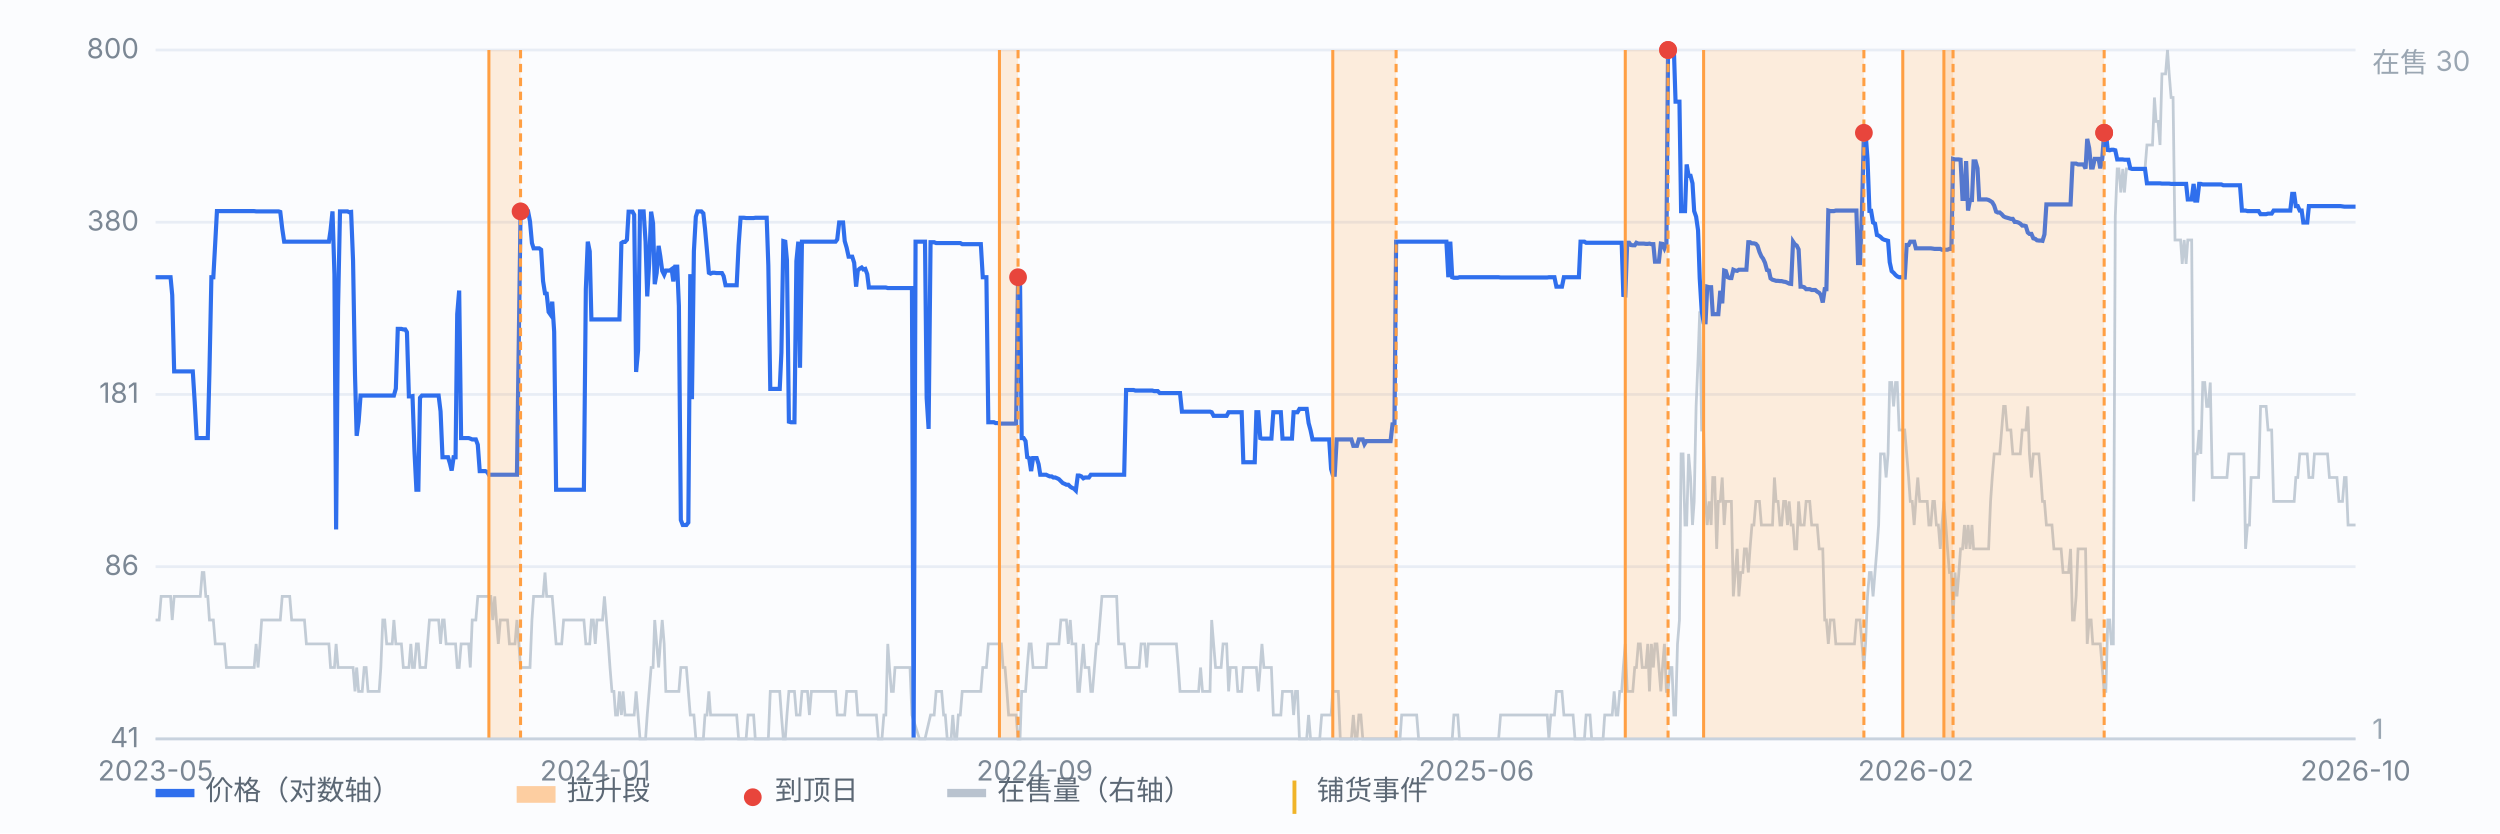
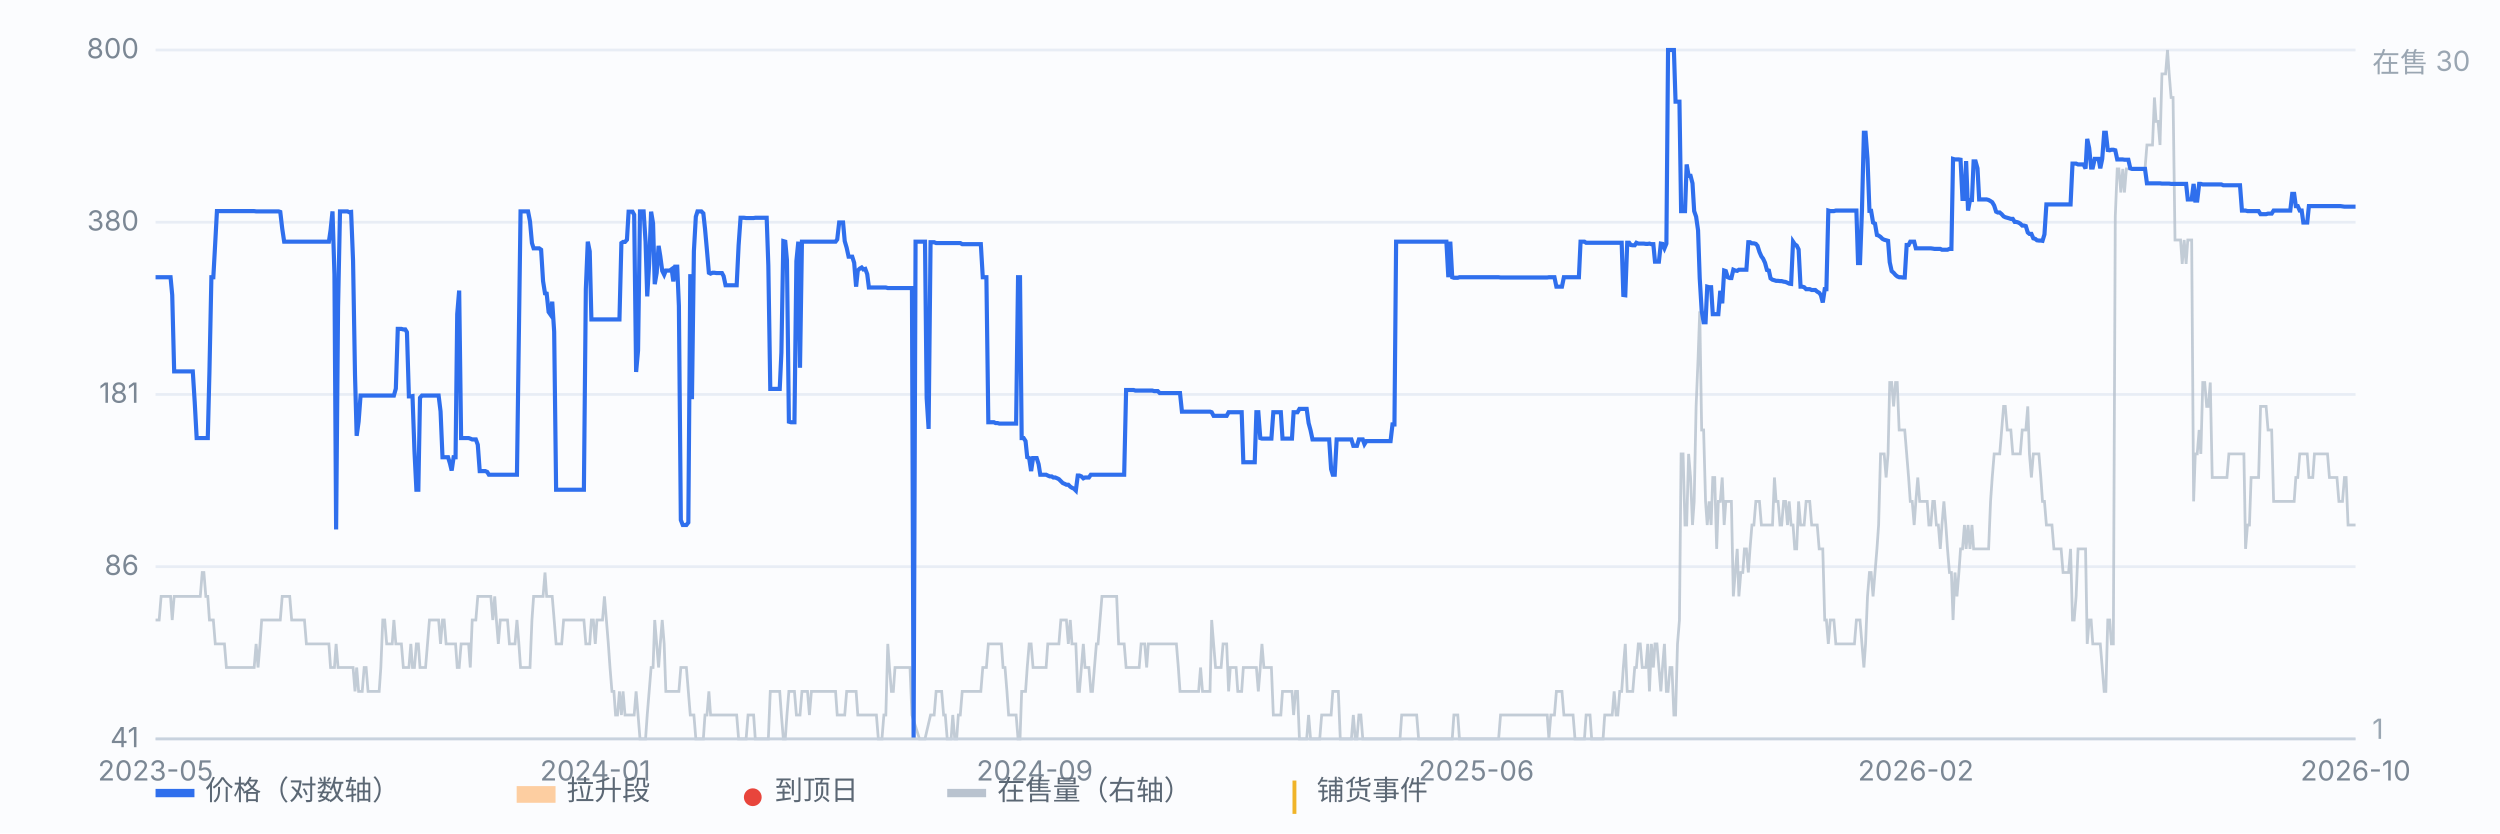
<svg xmlns="http://www.w3.org/2000/svg" viewBox="0 0 900 300" preserveAspectRatio="xMidYMid meet" style="width:100%;max-width:900px;height:auto;display:block" font-family="-apple-system,Segoe UI,Microsoft YaHei,sans-serif" font-size="10">
  <rect x="0" y="0" width="900" height="300" fill="#fbfcfe" />
  <line x1="56" y1="266.0" x2="848" y2="266.0" stroke="#e8edf5" stroke-width="1" />
  <text x="50" y="269.0" text-anchor="end" fill="#7b8794">41</text>
  <line x1="56" y1="204.0" x2="848" y2="204.0" stroke="#e8edf5" stroke-width="1" />
  <text x="50" y="207.0" text-anchor="end" fill="#7b8794">86</text>
  <line x1="56" y1="142.0" x2="848" y2="142.0" stroke="#e8edf5" stroke-width="1" />
  <text x="50" y="145.0" text-anchor="end" fill="#7b8794">181</text>
  <line x1="56" y1="80.0" x2="848" y2="80.0" stroke="#e8edf5" stroke-width="1" />
  <text x="50" y="83.0" text-anchor="end" fill="#7b8794">380</text>
  <line x1="56" y1="18.0" x2="848" y2="18.0" stroke="#e8edf5" stroke-width="1" />
  <text x="50" y="21.0" text-anchor="end" fill="#7b8794">800</text>
  <path d="M56.0 223.2 L56.7 223.2 L57.3 223.2 L58.0 214.7 L58.7 214.7 L59.4 214.7 L60.0 214.7 L60.7 214.7 L61.4 214.7 L62.0 223.2 L62.7 214.7 L63.4 214.7 L64.0 214.7 L64.7 214.7 L65.4 214.7 L66.1 214.7 L66.7 214.7 L67.4 214.7 L68.1 214.7 L68.7 214.7 L69.4 214.7 L70.1 214.7 L70.8 214.7 L71.4 214.7 L72.1 214.7 L72.8 206.1 L73.4 206.1 L74.1 214.7 L74.8 214.7 L75.4 223.2 L76.1 223.2 L76.8 223.2 L77.5 231.8 L78.1 231.8 L78.8 231.8 L79.5 231.8 L80.1 231.8 L80.8 231.8 L81.5 240.3 L82.2 240.3 L82.8 240.3 L83.5 240.3 L84.2 240.3 L84.8 240.3 L85.5 240.3 L86.2 240.3 L86.8 240.3 L87.5 240.3 L88.2 240.3 L88.9 240.3 L89.5 240.3 L90.2 240.3 L90.9 240.3 L91.5 240.3 L92.2 231.8 L92.9 240.3 L93.6 231.8 L94.2 223.2 L94.9 223.2 L95.6 223.2 L96.2 223.2 L96.9 223.2 L97.6 223.2 L98.2 223.2 L98.9 223.2 L99.6 223.2 L100.3 223.2 L100.9 223.2 L101.6 214.7 L102.3 214.7 L102.9 214.7 L103.6 214.7 L104.3 214.7 L105.0 223.2 L105.6 223.2 L106.3 223.2 L107.0 223.2 L107.6 223.2 L108.3 223.2 L109.0 223.2 L109.6 223.2 L110.3 231.8 L111.0 231.8 L111.7 231.8 L112.3 231.8 L113.0 231.8 L113.7 231.8 L114.3 231.8 L115.0 231.8 L115.7 231.8 L116.4 231.8 L117.0 231.8 L117.7 231.8 L118.4 231.8 L119.0 240.3 L119.7 240.3 L120.4 240.3 L121.0 231.8 L121.7 240.3 L122.4 240.3 L123.1 240.3 L123.7 240.3 L124.4 240.3 L125.1 240.3 L125.7 240.3 L126.4 240.3 L127.1 240.3 L127.8 248.9 L128.4 240.3 L129.1 248.9 L129.8 248.9 L130.4 248.9 L131.1 240.3 L131.8 240.3 L132.5 248.9 L133.1 248.9 L133.8 248.9 L134.5 248.9 L135.1 248.9 L135.8 248.9 L136.5 248.9 L137.1 240.3 L137.8 223.2 L138.5 223.2 L139.2 231.8 L139.8 231.8 L140.5 231.8 L141.2 231.8 L141.8 223.2 L142.5 231.8 L143.2 231.8 L143.9 231.8 L144.5 231.8 L145.2 240.3 L145.9 240.3 L146.5 240.3 L147.2 240.3 L147.9 231.8 L148.5 240.3 L149.2 240.3 L149.9 231.8 L150.6 231.8 L151.2 240.3 L151.9 240.3 L152.6 240.3 L153.2 240.3 L153.9 231.8 L154.6 223.2 L155.3 223.2 L155.9 223.2 L156.6 223.2 L157.3 223.2 L157.9 223.2 L158.6 231.8 L159.3 223.2 L159.9 223.2 L160.6 231.8 L161.3 231.8 L162.0 231.8 L162.6 231.8 L163.3 231.8 L164.0 231.8 L164.6 240.3 L165.3 240.3 L166.0 231.8 L166.7 231.8 L167.3 231.8 L168.0 231.8 L168.7 231.8 L169.3 240.3 L170.0 223.2 L170.7 223.2 L171.3 223.2 L172.0 214.7 L172.7 214.7 L173.4 214.7 L174.0 214.7 L174.7 214.7 L175.4 214.7 L176.0 214.7 L176.7 214.7 L177.4 223.2 L178.1 214.7 L178.7 223.2 L179.4 231.8 L180.1 223.2 L180.7 223.2 L181.4 223.2 L182.1 223.2 L182.7 223.2 L183.4 231.8 L184.1 231.8 L184.8 231.8 L185.4 231.8 L186.1 223.2 L186.8 231.8 L187.4 240.3 L188.1 240.3 L188.8 240.3 L189.5 240.3 L190.1 240.3 L190.8 240.3 L191.5 223.2 L192.1 214.7 L192.8 214.7 L193.5 214.7 L194.1 214.7 L194.8 214.7 L195.5 214.7 L196.2 206.1 L196.8 214.7 L197.5 214.7 L198.2 214.7 L198.8 214.7 L199.5 223.2 L200.2 231.8 L200.9 231.8 L201.5 231.8 L202.2 231.8 L202.9 223.2 L203.5 223.2 L204.2 223.2 L204.9 223.2 L205.5 223.2 L206.2 223.2 L206.9 223.2 L207.6 223.2 L208.2 223.2 L208.9 223.2 L209.6 223.2 L210.2 223.2 L210.9 231.8 L211.6 231.8 L212.3 231.8 L212.9 223.2 L213.6 223.2 L214.3 231.8 L214.9 223.2 L215.6 223.2 L216.3 223.2 L216.9 223.2 L217.6 214.7 L218.3 223.2 L219.0 231.8 L219.6 240.3 L220.3 248.9 L221.0 248.9 L221.6 257.4 L222.3 257.4 L223.0 248.9 L223.7 257.4 L224.3 248.9 L225.0 257.4 L225.7 257.4 L226.3 257.4 L227.0 257.4 L227.7 257.4 L228.3 257.4 L229.0 248.9 L229.7 257.4 L230.4 266.0 L231.0 266.0 L231.7 266.0 L232.4 266.0 L233.0 257.4 L233.7 248.9 L234.4 240.3 L235.1 240.3 L235.7 223.2 L236.4 231.8 L237.1 240.3 L237.7 231.8 L238.4 223.2 L239.1 231.8 L239.7 248.9 L240.4 248.9 L241.1 248.9 L241.8 248.9 L242.4 248.9 L243.1 248.9 L243.8 248.9 L244.4 248.9 L245.1 240.3 L245.8 240.3 L246.5 240.3 L247.1 240.3 L247.8 248.9 L248.5 257.4 L249.1 257.4 L249.8 257.4 L250.5 266.0 L251.1 266.0 L251.8 266.0 L252.5 266.0 L253.2 266.0 L253.8 257.4 L254.5 257.4 L255.2 248.9 L255.8 257.4 L256.5 257.4 L257.2 257.4 L257.9 257.4 L258.5 257.4 L259.2 257.4 L259.9 257.4 L260.5 257.4 L261.2 257.4 L261.9 257.4 L262.6 257.4 L263.2 257.4 L263.9 257.4 L264.6 257.4 L265.2 257.4 L265.9 266.0 L266.6 266.0 L267.2 266.0 L267.9 266.0 L268.6 266.0 L269.3 257.4 L269.9 257.4 L270.6 257.4 L271.3 257.4 L271.9 266.0 L272.6 266.0 L273.3 266.0 L274.0 266.0 L274.6 266.0 L275.3 266.0 L276.0 266.0 L276.6 266.0 L277.3 248.9 L278.0 248.9 L278.6 248.9 L279.3 248.9 L280.0 248.9 L280.7 248.9 L281.3 257.4 L282.0 266.0 L282.7 266.0 L283.3 257.4 L284.0 248.9 L284.7 248.9 L285.4 248.9 L286.0 248.9 L286.7 257.4 L287.4 257.4 L288.0 257.4 L288.7 248.9 L289.4 248.9 L290.0 248.9 L290.7 248.9 L291.4 257.4 L292.1 248.9 L292.7 248.9 L293.4 248.9 L294.1 248.9 L294.7 248.9 L295.4 248.9 L296.1 248.9 L296.8 248.9 L297.4 248.9 L298.1 248.9 L298.8 248.9 L299.4 248.9 L300.1 248.9 L300.8 248.9 L301.4 257.4 L302.1 257.4 L302.8 257.4 L303.5 257.4 L304.1 257.4 L304.8 248.9 L305.5 248.9 L306.1 248.9 L306.8 248.9 L307.5 248.9 L308.2 248.9 L308.8 257.4 L309.5 257.4 L310.2 257.4 L310.8 257.4 L311.5 257.4 L312.2 257.4 L312.8 257.4 L313.5 257.4 L314.2 257.4 L314.9 257.4 L315.5 257.4 L316.2 266.0 L316.9 266.0 L317.5 266.0 L318.2 257.4 L318.9 257.4 L319.6 231.8 L320.2 240.3 L320.9 248.9 L321.6 248.9 L322.2 240.3 L322.9 240.3 L323.6 240.3 L324.2 240.3 L324.9 240.3 L325.6 240.3 L326.3 240.3 L326.9 240.3 L327.6 240.3 L328.3 257.4 L331.0 266.0 L331.6 266.0 L332.3 266.0 L333.0 266.0 L335.0 257.4 L335.6 257.4 L336.3 257.4 L337.0 248.9 L337.7 248.9 L338.3 248.9 L339.0 248.9 L339.7 257.4 L340.3 257.4 L341.0 266.0 L341.7 266.0 L342.4 266.0 L343.0 257.4 L343.7 266.0 L344.4 266.0 L345.0 257.4 L345.7 257.4 L346.4 248.9 L347.0 248.9 L347.7 248.9 L348.4 248.9 L349.1 248.9 L349.7 248.9 L350.4 248.9 L351.1 248.9 L351.7 248.9 L352.4 248.9 L353.1 248.9 L353.8 240.3 L354.4 240.3 L355.1 240.3 L355.8 231.8 L356.4 231.8 L357.1 231.8 L357.8 231.8 L358.4 231.8 L359.1 231.8 L359.8 231.8 L360.5 231.8 L361.1 240.3 L361.8 240.3 L362.5 248.9 L363.1 257.4 L363.8 257.4 L364.5 257.4 L365.2 257.4 L365.8 257.4 L366.5 266.0 L367.2 266.0 L367.8 248.9 L368.5 248.9 L369.2 248.9 L369.8 240.3 L370.5 231.8 L371.2 231.8 L371.9 240.3 L372.5 240.3 L373.2 240.3 L373.9 240.3 L374.5 240.3 L375.2 240.3 L375.9 240.3 L376.6 240.3 L377.2 231.8 L377.9 231.8 L378.6 231.8 L379.2 231.8 L379.9 231.8 L380.6 231.8 L381.2 231.8 L381.9 223.2 L382.6 223.2 L383.3 223.2 L383.9 223.2 L384.6 231.8 L385.3 223.2 L385.9 231.8 L386.6 231.8 L387.3 231.8 L388.0 248.9 L388.6 248.9 L389.3 240.3 L390.0 231.8 L390.6 240.3 L391.3 240.3 L392.0 240.3 L392.7 248.9 L393.3 248.9 L394.0 240.3 L394.7 231.8 L395.3 231.8 L396.0 223.2 L396.7 214.7 L397.3 214.7 L398.0 214.7 L398.7 214.7 L399.4 214.7 L400.0 214.7 L400.7 214.7 L401.4 214.7 L402.0 214.7 L402.7 231.8 L403.4 231.8 L404.1 231.8 L404.7 231.8 L405.4 240.3 L406.1 240.3 L406.7 240.3 L407.4 240.3 L408.1 240.3 L408.7 240.3 L409.4 240.3 L410.1 240.3 L410.8 231.8 L411.4 231.8 L412.1 231.8 L412.8 240.3 L413.4 231.8 L414.1 231.8 L414.8 231.8 L415.5 231.8 L416.1 231.8 L416.8 231.8 L417.5 231.8 L418.1 231.8 L418.8 231.8 L419.5 231.8 L420.1 231.8 L420.8 231.8 L421.5 231.8 L422.2 231.8 L422.8 231.8 L423.5 231.8 L424.2 240.3 L424.8 248.9 L425.5 248.9 L426.2 248.9 L426.9 248.9 L427.5 248.9 L428.2 248.9 L428.9 248.9 L429.5 248.9 L430.2 248.9 L430.9 248.9 L431.5 248.9 L432.2 240.3 L432.9 248.9 L433.6 248.9 L434.2 248.9 L434.9 248.9 L435.6 248.9 L436.2 223.2 L436.9 231.8 L437.6 240.3 L438.3 240.3 L438.9 240.3 L439.6 240.3 L440.3 231.8 L440.9 231.8 L441.6 231.8 L442.3 248.9 L442.9 240.3 L443.6 240.3 L444.3 240.3 L445.0 240.3 L445.6 248.9 L446.3 248.9 L447.0 248.9 L447.6 240.3 L448.3 240.3 L449.0 240.3 L449.7 240.3 L450.3 240.3 L451.0 240.3 L451.7 240.3 L452.3 240.3 L453.0 248.9 L453.7 240.3 L454.3 231.8 L455.0 240.3 L455.7 240.3 L456.4 240.3 L457.0 240.3 L457.7 240.3 L458.4 257.4 L459.0 257.4 L459.7 257.4 L460.4 257.4 L461.1 257.4 L461.7 248.9 L462.4 248.9 L463.1 248.9 L463.7 248.9 L464.4 248.9 L465.1 248.9 L465.7 257.4 L466.4 248.9 L467.1 248.9 L467.8 266.0 L468.4 266.0 L469.1 266.0 L469.8 266.0 L470.4 266.0 L471.1 257.4 L471.8 266.0 L472.5 266.0 L473.1 266.0 L473.8 266.0 L474.5 266.0 L475.1 266.0 L475.8 257.4 L476.5 257.4 L477.1 257.4 L477.8 257.4 L478.5 257.4 L479.2 257.4 L479.8 248.9 L480.5 248.9 L481.2 248.9 L481.8 248.9 L482.5 266.0 L483.2 266.0 L483.9 266.0 L484.5 266.0 L485.2 266.0 L485.9 266.0 L486.5 266.0 L487.2 257.4 L487.9 266.0 L488.5 266.0 L489.2 257.4 L489.9 257.4 L490.6 266.0 L491.2 266.0 L491.9 266.0 L492.6 266.0 L493.2 266.0 L493.9 266.0 L494.6 266.0 L495.3 266.0 L495.9 266.0 L496.6 266.0 L497.3 266.0 L497.9 266.0 L498.6 266.0 L499.3 266.0 L499.9 266.0 L500.6 266.0 L501.3 266.0 L502.0 266.0 L502.6 266.0 L503.3 266.0 L504.0 266.0 L504.6 257.4 L505.3 257.4 L506.0 257.4 L506.7 257.4 L507.3 257.4 L508.0 257.4 L508.7 257.4 L509.3 257.4 L510.0 257.4 L510.7 266.0 L511.3 266.0 L512.0 266.0 L512.7 266.0 L513.4 266.0 L514.0 266.0 L514.7 266.0 L515.4 266.0 L516.0 266.0 L516.7 266.0 L517.4 266.0 L518.1 266.0 L518.7 266.0 L519.4 266.0 L520.1 266.0 L520.7 266.0 L521.4 266.0 L522.1 266.0 L522.8 266.0 L523.4 257.4 L524.1 257.4 L524.8 257.4 L525.4 266.0 L526.1 266.0 L526.8 266.0 L527.4 266.0 L528.1 266.0 L528.8 266.0 L529.5 266.0 L530.1 266.0 L530.8 266.0 L531.5 266.0 L532.1 266.0 L532.8 266.0 L533.5 266.0 L534.2 266.0 L534.8 266.0 L535.5 266.0 L536.2 266.0 L536.8 266.0 L537.5 266.0 L538.2 266.0 L538.8 266.0 L539.5 266.0 L540.2 257.4 L540.9 257.4 L541.5 257.4 L542.2 257.4 L542.9 257.4 L543.5 257.4 L544.2 257.4 L544.9 257.4 L545.6 257.4 L546.2 257.4 L546.9 257.4 L547.6 257.4 L548.2 257.4 L548.9 257.4 L549.6 257.4 L550.2 257.4 L550.9 257.4 L551.6 257.4 L552.3 257.4 L552.9 257.4 L553.6 257.4 L554.3 257.4 L554.9 257.4 L555.6 257.4 L556.3 257.4 L557.0 257.4 L557.6 266.0 L558.3 257.4 L559.0 257.4 L559.6 257.4 L560.3 248.9 L561.0 248.9 L561.6 248.9 L562.3 248.9 L563.0 257.4 L563.7 257.4 L564.3 257.4 L565.0 257.4 L565.7 257.4 L566.3 257.4 L567.0 266.0 L567.7 266.0 L568.4 266.0 L569.0 266.0 L569.7 266.0 L570.4 266.0 L571.0 257.4 L571.7 257.4 L572.4 257.4 L573.0 266.0 L573.7 266.0 L574.4 266.0 L575.1 266.0 L575.7 266.0 L576.4 266.0 L577.1 266.0 L577.7 257.4 L578.4 257.4 L579.1 257.4 L579.8 257.4 L580.4 257.4 L581.1 248.9 L581.8 257.4 L582.4 257.4 L583.1 248.9 L583.8 248.9 L584.4 240.3 L585.1 231.8 L585.8 248.9 L586.5 248.9 L587.1 248.9 L587.8 248.9 L588.5 240.3 L589.1 240.3 L589.8 231.8 L590.5 231.8 L591.2 240.3 L591.8 240.3 L592.5 240.3 L593.2 231.8 L593.8 248.9 L594.5 231.8 L595.2 240.3 L595.8 231.8 L596.5 231.8 L597.2 240.3 L597.9 248.9 L598.5 240.3 L599.2 231.8 L599.9 248.9 L600.5 248.9 L601.2 240.3 L601.9 240.3 L602.6 257.4 L603.2 257.4 L603.9 231.8 L604.6 223.2 L605.2 163.4 L605.9 163.4 L606.6 189.0 L607.2 189.0 L607.9 163.4 L608.6 171.9 L609.3 189.0 L609.9 180.5 L610.6 146.3 L611.3 129.2 L611.9 112.1 L612.6 154.8 L613.3 154.8 L614.0 180.5 L614.6 189.0 L615.3 180.5 L616.0 189.0 L616.6 171.9 L617.3 171.9 L618.0 197.6 L618.6 180.5 L619.3 180.5 L620.0 171.9 L620.7 189.0 L621.3 180.5 L622.0 180.5 L622.7 180.5 L623.3 180.5 L624.0 214.7 L624.7 206.1 L625.4 197.6 L626.0 214.7 L626.7 206.1 L627.4 206.1 L628.0 197.6 L628.7 197.6 L629.4 206.1 L630.0 197.6 L630.7 189.0 L631.4 189.0 L632.1 180.5 L632.7 180.5 L633.4 180.5 L634.1 189.0 L634.7 189.0 L635.4 189.0 L636.1 189.0 L636.8 189.0 L637.4 189.0 L638.1 189.0 L638.8 171.9 L639.4 180.5 L640.1 180.5 L640.8 189.0 L641.4 189.0 L642.1 180.5 L642.8 180.5 L643.5 189.0 L644.1 180.5 L644.8 189.0 L645.5 189.0 L646.1 197.6 L646.8 197.6 L647.5 180.5 L648.2 189.0 L648.8 189.0 L649.5 189.0 L650.2 180.5 L650.8 180.5 L651.5 180.5 L652.2 189.0 L652.9 189.0 L653.5 189.0 L654.2 189.0 L654.9 197.6 L655.5 197.6 L656.2 197.6 L656.9 223.2 L657.5 223.2 L658.2 231.8 L658.9 223.2 L659.6 223.2 L660.2 223.2 L660.9 231.8 L661.6 231.8 L662.2 231.8 L662.9 231.8 L663.6 231.8 L664.3 231.8 L664.9 231.8 L665.6 231.8 L666.3 231.8 L666.9 231.8 L667.6 231.8 L668.3 223.2 L668.9 223.2 L669.6 223.2 L670.3 231.8 L671.0 240.3 L671.6 231.8 L672.3 214.7 L673.0 206.1 L673.6 206.1 L674.3 214.7 L675.0 206.1 L675.7 197.6 L676.3 189.0 L677.0 163.4 L677.7 163.4 L678.3 163.4 L679.0 171.9 L679.7 163.4 L680.3 137.7 L681.0 137.7 L681.7 146.3 L682.4 137.7 L683.0 137.7 L683.7 154.8 L684.4 154.8 L685.0 154.8 L685.7 154.8 L686.4 163.4 L687.1 171.9 L687.7 180.5 L688.4 180.5 L689.1 189.0 L689.7 180.5 L690.4 171.9 L691.1 180.5 L691.7 180.5 L692.4 180.5 L693.1 180.5 L693.8 180.5 L694.4 189.0 L695.1 189.0 L695.8 180.5 L696.4 180.5 L697.1 189.0 L697.8 189.0 L698.5 197.6 L699.1 189.0 L699.8 180.5 L700.5 189.0 L701.1 197.6 L701.8 206.1 L702.5 206.1 L703.1 223.2 L703.8 206.1 L704.5 214.7 L705.2 206.1 L705.8 197.6 L706.5 197.6 L707.2 189.0 L707.8 197.6 L708.5 189.0 L709.2 197.6 L709.9 189.0 L710.5 197.6 L711.2 197.6 L711.9 197.6 L712.5 197.6 L713.2 197.6 L713.9 197.6 L714.5 197.6 L715.2 197.6 L715.9 197.6 L716.6 180.5 L717.2 171.9 L717.9 163.4 L718.6 163.4 L719.2 163.4 L719.9 163.4 L720.6 154.8 L721.3 146.3 L721.9 146.3 L722.6 154.8 L723.3 154.8 L723.9 154.8 L724.6 163.4 L725.3 163.4 L725.9 163.4 L726.6 163.4 L727.3 163.4 L728.0 154.8 L728.6 154.8 L729.3 154.8 L730.0 146.3 L730.6 163.4 L731.3 171.9 L732.0 163.4 L732.7 163.4 L733.3 163.4 L734.0 163.4 L734.7 171.9 L735.3 180.5 L736.0 180.5 L736.7 189.0 L737.3 189.0 L738.0 189.0 L738.7 189.0 L739.4 197.6 L740.0 197.6 L740.7 197.6 L741.4 197.6 L742.0 197.6 L742.7 206.1 L743.4 206.1 L744.1 206.1 L744.7 206.1 L745.4 197.6 L746.1 223.2 L746.7 223.2 L747.4 214.7 L748.1 197.6 L748.7 197.6 L749.4 197.6 L750.1 197.6 L750.8 197.6 L751.4 231.8 L752.1 223.2 L752.8 223.2 L753.4 231.8 L754.1 231.8 L754.8 231.8 L755.5 231.8 L756.1 231.8 L756.8 240.3 L757.5 248.9 L758.1 248.9 L758.8 223.2 L759.5 223.2 L760.1 231.8 L760.8 231.8 L761.5 77.9 L762.2 60.8 L762.8 60.8 L763.5 69.3 L764.2 60.8 L764.8 69.3 L765.5 60.8 L766.2 60.8 L766.9 60.8 L767.5 60.8 L768.2 60.8 L768.9 60.8 L769.5 60.8 L770.2 60.8 L770.9 60.8 L771.5 60.8 L772.2 60.8 L772.9 52.2 L773.6 52.2 L774.2 52.2 L774.9 52.2 L775.6 35.1 L776.2 43.7 L776.9 43.7 L777.6 52.2 L778.3 26.6 L778.9 26.6 L779.6 26.6 L780.3 18.0 L780.9 26.6 L781.6 35.1 L782.3 35.1 L783.0 86.4 L783.6 86.4 L784.3 86.4 L785.0 86.4 L785.6 95.0 L786.3 86.4 L787.0 95.0 L787.6 86.4 L788.3 86.4 L789.0 86.4 L789.7 180.5 L790.3 163.4 L791.0 163.4 L791.7 154.8 L792.3 163.4 L793.0 137.7 L793.7 137.7 L794.4 146.3 L795.0 146.3 L795.7 137.7 L796.4 171.9 L797.0 171.9 L797.7 171.9 L798.4 171.9 L799.0 171.9 L799.7 171.9 L800.4 171.9 L801.1 171.9 L801.7 171.9 L802.4 163.4 L803.1 163.4 L803.7 163.4 L804.4 163.4 L805.1 163.4 L805.8 163.4 L806.4 163.4 L807.1 163.4 L807.8 163.4 L808.4 197.6 L809.1 189.0 L809.8 189.0 L810.4 171.9 L811.1 171.9 L811.8 171.9 L812.5 171.9 L813.1 171.9 L813.8 146.3 L814.5 146.3 L815.1 146.3 L815.8 146.3 L816.5 154.8 L817.2 154.8 L817.8 154.8 L818.5 180.5 L819.2 180.5 L819.8 180.5 L820.5 180.5 L821.2 180.5 L821.8 180.5 L822.5 180.5 L823.2 180.5 L823.9 180.5 L824.5 180.5 L825.2 180.5 L825.9 180.5 L826.5 171.9 L827.2 171.9 L827.9 163.4 L828.6 163.4 L829.2 163.4 L829.9 163.4 L830.6 163.4 L831.2 171.9 L831.9 171.9 L832.6 171.9 L833.2 163.4 L833.9 163.4 L834.6 163.4 L835.3 163.4 L835.9 163.4 L836.6 163.4 L837.3 163.4 L837.9 163.4 L838.6 171.9 L839.3 171.9 L840.0 171.9 L840.6 171.9 L841.3 171.9 L842.0 180.5 L842.6 180.5 L843.3 180.5 L844.0 171.9 L844.6 171.9 L845.3 189.0 L846.0 189.0 L846.7 189.0 L847.3 189.0 L848.0 189.0" fill="none" stroke="#b9c3cf" stroke-width="1" opacity="0.85" />
  <text x="854" y="26" fill="#9aa6b2">在售 30</text>
  <text x="854" y="266" fill="#9aa6b2">1</text>
  <path d="M56.0 99.8 L56.7 99.8 L57.3 99.8 L58.0 99.8 L58.7 99.8 L59.4 99.8 L60.0 99.8 L60.7 99.8 L61.4 99.8 L62.0 106.2 L62.7 133.7 L63.4 133.7 L64.0 133.7 L64.7 133.7 L65.4 133.7 L66.1 133.7 L66.7 133.7 L67.4 133.7 L68.1 133.7 L68.7 133.7 L69.4 133.7 L70.1 144.8 L70.8 157.7 L71.4 157.7 L72.1 157.7 L72.8 157.7 L73.4 157.7 L74.1 157.7 L74.8 157.7 L75.4 133.7 L76.1 99.8 L76.8 99.8 L77.5 87.1 L78.1 76.0 L78.8 76.0 L79.5 76.0 L80.1 76.0 L80.8 76.0 L81.5 76.0 L82.2 76.0 L82.8 76.0 L83.5 76.0 L84.2 76.0 L84.8 76.0 L85.5 76.0 L86.2 76.0 L86.8 76.0 L87.5 76.0 L88.2 76.0 L88.9 76.0 L89.5 76.0 L90.2 76.0 L90.9 76.0 L91.5 76.0 L92.2 76.1 L92.9 76.1 L93.6 76.1 L94.2 76.1 L94.9 76.1 L95.6 76.1 L96.2 76.1 L96.9 76.1 L97.6 76.1 L98.2 76.1 L98.9 76.1 L99.6 76.1 L100.3 76.1 L100.9 76.3 L101.6 82.3 L102.3 87.0 L102.9 87.0 L103.6 87.0 L104.3 87.0 L105.0 87.0 L105.6 87.0 L106.3 87.0 L107.0 87.0 L107.6 87.0 L108.3 87.0 L109.0 87.0 L109.6 87.0 L110.3 87.0 L111.0 87.0 L111.7 87.0 L112.3 87.0 L113.0 87.0 L113.7 87.0 L114.3 87.0 L115.0 87.0 L115.7 87.0 L116.4 87.0 L117.0 87.0 L117.7 87.0 L118.4 87.0 L119.0 82.9 L119.7 76.1 L120.4 98.8 L121.0 190.6 L121.7 110.7 L122.4 76.1 L123.1 76.1 L123.7 76.1 L124.4 76.1 L125.1 76.1 L125.7 76.4 L126.4 76.3 L127.1 93.9 L127.8 134.9 L128.4 156.9 L129.1 151.8 L129.8 142.4 L130.4 142.4 L131.1 142.4 L131.8 142.4 L132.5 142.4 L133.1 142.4 L133.8 142.4 L134.5 142.4 L135.1 142.4 L135.8 142.4 L136.5 142.4 L137.1 142.4 L137.8 142.4 L138.5 142.4 L139.2 142.4 L139.8 142.4 L140.5 142.4 L141.2 142.4 L141.8 142.4 L142.5 139.9 L143.2 118.4 L143.9 118.4 L144.5 118.4 L145.2 118.6 L145.9 118.6 L146.5 119.6 L147.2 142.7 L147.9 142.7 L148.5 142.6 L149.2 162.2 L149.9 176.3 L150.6 176.3 L151.2 143.2 L151.9 142.4 L152.6 142.4 L153.2 142.4 L153.9 142.4 L154.6 142.4 L155.3 142.4 L155.9 142.4 L156.6 142.4 L157.3 142.4 L157.9 142.4 L158.6 148.1 L159.3 164.6 L159.9 164.6 L160.6 164.6 L161.3 164.6 L162.0 166.9 L162.6 169.4 L163.3 164.6 L164.0 164.6 L164.6 113.1 L165.3 104.6 L166.0 157.7 L166.7 157.7 L167.3 157.7 L168.0 157.7 L168.7 157.7 L169.3 157.9 L170.0 158.2 L170.7 158.2 L171.3 158.2 L172.0 160.1 L172.7 169.6 L173.4 169.6 L174.0 169.6 L174.7 169.6 L175.4 169.9 L176.0 170.9 L176.7 170.9 L177.4 170.9 L178.1 170.9 L178.7 170.9 L179.4 170.9 L180.1 170.9 L180.7 170.9 L181.4 170.9 L182.1 170.9 L182.7 170.9 L183.4 170.9 L184.1 170.9 L184.8 170.9 L185.4 170.9 L186.1 170.9 L186.8 119.8 L187.4 76.1 L188.1 76.1 L188.8 76.1 L189.5 76.1 L190.1 76.1 L190.8 79.7 L191.5 87.5 L192.1 89.4 L192.8 89.4 L193.5 89.4 L194.1 89.4 L194.8 89.9 L195.5 101.2 L196.2 105.6 L196.8 105.7 L197.5 112.3 L198.2 113.3 L198.8 108.6 L199.5 119.4 L200.2 176.3 L200.9 176.3 L201.5 176.3 L202.2 176.3 L202.9 176.3 L203.5 176.3 L204.2 176.3 L204.9 176.3 L205.5 176.3 L206.2 176.3 L206.9 176.3 L207.6 176.3 L208.2 176.3 L208.9 176.3 L209.6 176.3 L210.2 176.3 L210.9 104.1 L211.6 87.0 L212.3 90.5 L212.9 115.0 L213.6 115.0 L214.3 115.0 L214.9 115.0 L215.6 115.0 L216.3 115.0 L216.9 115.0 L217.6 115.0 L218.3 115.0 L219.0 115.0 L219.6 115.0 L220.3 115.0 L221.0 115.0 L221.6 115.0 L222.3 115.0 L223.0 115.0 L223.7 87.5 L224.3 87.1 L225.0 87.1 L225.7 86.3 L226.3 76.2 L227.0 76.2 L227.7 76.2 L228.3 77.3 L229.0 133.9 L229.7 126.2 L230.4 76.1 L231.0 76.1 L231.7 76.1 L232.4 87.0 L233.0 106.7 L233.7 94.9 L234.4 76.2 L235.1 80.4 L235.7 102.3 L236.4 98.3 L237.1 88.5 L237.7 92.2 L238.4 97.5 L239.1 98.9 L239.7 97.4 L240.4 97.4 L241.1 97.4 L241.8 96.9 L242.4 101.3 L243.1 96.0 L243.8 96.0 L244.4 110.1 L245.1 187.2 L245.8 189.0 L246.5 189.0 L247.1 189.0 L247.8 188.1 L248.5 98.7 L249.1 143.7 L249.8 90.4 L250.5 78.0 L251.1 76.1 L251.8 76.1 L252.5 76.1 L253.2 76.8 L253.8 82.3 L254.5 90.1 L255.2 98.2 L255.8 98.5 L256.5 98.2 L257.2 98.2 L257.9 98.3 L258.5 98.3 L259.2 98.3 L259.9 98.3 L260.5 99.4 L261.2 102.7 L261.9 102.7 L262.6 102.7 L263.2 102.7 L263.9 102.7 L264.6 102.7 L265.2 102.7 L265.9 88.3 L266.6 78.4 L267.2 78.4 L267.9 78.4 L268.6 78.5 L269.3 78.5 L269.9 78.5 L270.6 78.5 L271.3 78.5 L271.9 78.4 L272.6 78.4 L273.3 78.4 L274.0 78.4 L274.6 78.4 L275.3 78.4 L276.0 78.4 L276.6 95.6 L277.3 140.0 L278.0 140.0 L278.6 140.0 L279.3 140.0 L280.0 140.0 L280.7 140.0 L281.3 127.0 L282.0 86.8 L282.7 87.0 L283.3 93.7 L284.0 151.8 L284.7 152.0 L285.4 152.0 L286.0 152.0 L286.7 94.0 L287.4 87.0 L288.0 132.4 L288.7 87.0 L289.4 87.0 L290.0 87.0 L290.7 87.0 L291.4 87.0 L292.1 87.0 L292.7 87.0 L293.4 87.0 L294.1 87.0 L294.7 87.0 L295.4 87.0 L296.1 87.0 L296.8 87.0 L297.4 87.0 L298.1 87.0 L298.8 87.0 L299.4 87.0 L300.1 87.0 L300.8 87.0 L301.4 86.2 L302.1 80.1 L302.8 80.1 L303.5 80.1 L304.1 86.8 L304.8 89.2 L305.5 92.4 L306.1 92.4 L306.8 92.4 L307.5 94.6 L308.2 103.2 L308.8 97.4 L309.5 96.7 L310.2 96.3 L310.8 97.0 L311.5 96.8 L312.2 98.7 L312.8 103.5 L313.5 103.5 L314.2 103.5 L314.9 103.5 L315.5 103.5 L316.2 103.5 L316.9 103.5 L317.5 103.5 L318.2 103.5 L318.9 103.5 L319.6 103.7 L320.2 103.7 L320.9 103.7 L321.6 103.7 L322.2 103.7 L322.9 103.7 L323.6 103.7 L324.2 103.7 L324.9 103.7 L325.6 103.7 L326.3 103.7 L326.9 103.7 L327.6 103.7 L328.3 103.7 L328.9 266.0 L329.6 87.0 L330.3 87.0 L331.0 87.0 L331.6 87.0 L332.3 87.0 L333.0 87.0 L333.6 143.3 L334.3 154.4 L335.0 87.2 L335.6 87.2 L336.3 87.2 L337.0 87.5 L337.7 87.5 L338.3 87.5 L339.0 87.5 L339.7 87.5 L340.3 87.5 L341.0 87.5 L341.7 87.5 L342.4 87.5 L343.0 87.5 L343.7 87.5 L344.4 87.5 L345.0 87.5 L345.7 87.5 L346.4 87.9 L347.0 87.9 L347.7 87.9 L348.4 87.9 L349.1 87.9 L349.7 87.9 L350.4 87.9 L351.1 87.9 L351.7 87.9 L352.4 87.9 L353.1 87.9 L353.8 99.8 L354.4 99.8 L355.1 99.8 L355.8 152.0 L356.4 152.0 L357.1 152.0 L357.8 152.0 L358.4 152.3 L359.1 152.3 L359.8 152.5 L360.5 152.5 L361.1 152.5 L361.8 152.5 L362.5 152.5 L363.1 152.5 L363.8 152.5 L364.5 152.5 L365.2 152.5 L365.8 152.5 L366.5 99.8 L367.2 99.8 L367.8 157.7 L368.5 157.7 L369.2 158.8 L369.8 164.6 L370.5 164.9 L371.2 169.6 L371.9 164.9 L372.5 164.9 L373.2 164.9 L373.9 167.1 L374.5 170.9 L375.2 170.9 L375.9 170.9 L376.6 170.9 L377.2 171.2 L377.9 171.5 L378.6 171.5 L379.2 171.9 L379.9 171.9 L380.6 172.2 L381.2 172.5 L381.9 173.2 L382.6 173.9 L383.3 174.2 L383.9 174.5 L384.6 174.5 L385.3 175.2 L385.9 175.6 L386.6 175.9 L387.3 176.6 L388.0 171.2 L388.6 171.2 L389.3 171.5 L390.0 172.2 L390.6 171.9 L391.3 171.9 L392.0 171.9 L392.7 170.9 L393.3 170.9 L394.0 170.9 L394.7 170.9 L395.3 170.9 L396.0 170.9 L396.7 170.9 L397.3 170.9 L398.0 170.9 L398.7 170.9 L399.4 170.9 L400.0 170.9 L400.7 170.9 L401.4 170.9 L402.0 170.9 L402.7 170.9 L403.4 170.9 L404.1 170.9 L404.7 170.9 L405.4 140.4 L406.1 140.4 L406.7 140.4 L407.4 140.4 L408.1 140.4 L408.7 140.6 L409.4 140.6 L410.1 140.6 L410.8 140.6 L411.4 140.6 L412.1 140.6 L412.8 140.6 L413.4 140.6 L414.1 140.6 L414.8 140.6 L415.5 140.8 L416.1 140.8 L416.8 140.8 L417.5 141.5 L418.1 141.5 L418.8 141.5 L419.5 141.5 L420.1 141.5 L420.8 141.5 L421.5 141.5 L422.2 141.5 L422.8 141.5 L423.5 141.5 L424.2 141.5 L424.8 141.5 L425.5 148.2 L426.2 148.2 L426.9 148.2 L427.5 148.2 L428.2 148.2 L428.9 148.2 L429.5 148.2 L430.2 148.2 L430.9 148.2 L431.5 148.2 L432.2 148.2 L432.9 148.2 L433.6 148.2 L434.2 148.2 L434.9 148.2 L435.6 148.2 L436.2 148.4 L436.9 149.7 L437.6 149.7 L438.3 149.7 L438.9 149.7 L439.6 149.7 L440.3 149.7 L440.9 149.7 L441.6 149.7 L442.3 148.4 L442.9 148.4 L443.6 148.4 L444.3 148.4 L445.0 148.4 L445.6 148.4 L446.3 148.4 L447.0 148.4 L447.6 166.4 L448.3 166.4 L449.0 166.4 L449.7 166.4 L450.3 166.4 L451.0 166.4 L451.7 166.4 L452.3 148.4 L453.0 148.4 L453.7 157.7 L454.3 157.9 L455.0 157.9 L455.7 157.9 L456.4 157.9 L457.0 157.9 L457.7 157.9 L458.4 148.4 L459.0 148.4 L459.7 148.4 L460.4 148.4 L461.1 148.4 L461.7 157.9 L462.4 157.9 L463.1 157.9 L463.7 157.9 L464.4 157.9 L465.1 157.9 L465.7 148.4 L466.4 148.4 L467.1 148.4 L467.8 147.2 L468.4 147.2 L469.1 147.2 L469.8 147.2 L470.4 147.2 L471.1 152.3 L471.8 154.9 L472.5 158.2 L473.1 158.2 L473.8 158.2 L474.5 158.2 L475.1 158.2 L475.8 158.2 L476.5 158.2 L477.1 158.2 L477.8 158.2 L478.5 158.2 L479.2 168.9 L479.8 170.9 L480.5 170.9 L481.2 158.2 L481.8 158.2 L482.5 158.2 L483.2 158.2 L483.9 158.2 L484.5 158.2 L485.2 158.2 L485.9 158.2 L486.5 158.2 L487.2 160.5 L487.9 160.5 L488.5 160.5 L489.2 158.2 L489.9 158.2 L490.6 158.2 L491.2 159.9 L491.9 158.8 L492.6 158.8 L493.2 158.8 L493.9 158.8 L494.6 158.8 L495.3 158.8 L495.9 158.8 L496.6 158.8 L497.3 158.8 L497.9 158.8 L498.6 158.8 L499.3 158.8 L499.9 158.8 L500.6 158.8 L501.3 152.8 L502.0 152.8 L502.6 87.0 L503.3 87.0 L504.0 87.0 L504.6 87.0 L505.3 87.0 L506.0 87.0 L506.7 87.0 L507.3 87.0 L508.0 87.0 L508.7 87.0 L509.3 87.0 L510.0 87.0 L510.7 87.0 L511.3 87.0 L512.0 87.0 L512.7 87.0 L513.4 87.0 L514.0 87.0 L514.7 87.0 L515.4 87.0 L516.0 87.0 L516.7 87.0 L517.4 87.0 L518.1 87.0 L518.7 87.0 L519.4 87.0 L520.1 87.0 L520.7 87.0 L521.4 99.8 L522.1 87.0 L522.8 99.8 L523.4 100.0 L524.1 100.0 L524.8 100.0 L525.4 99.8 L526.1 99.8 L526.8 99.8 L527.4 99.8 L528.1 99.8 L528.8 99.8 L529.5 99.8 L530.1 99.8 L530.8 99.8 L531.5 99.8 L532.1 99.8 L532.8 99.8 L533.5 99.8 L534.2 99.8 L534.8 99.8 L535.5 99.8 L536.2 99.8 L536.8 99.8 L537.5 99.8 L538.2 99.8 L538.8 99.8 L539.5 99.8 L540.2 99.9 L540.9 99.9 L541.5 99.9 L542.2 99.9 L542.9 99.9 L543.5 99.9 L544.2 99.9 L544.9 99.9 L545.6 99.9 L546.2 99.9 L546.9 99.9 L547.6 99.9 L548.2 99.9 L548.9 99.9 L549.6 99.9 L550.2 99.9 L550.9 99.9 L551.6 99.9 L552.3 99.9 L552.9 99.9 L553.6 99.9 L554.3 99.9 L554.9 99.9 L555.6 99.9 L556.3 99.9 L557.0 99.9 L557.6 99.8 L558.3 99.8 L559.0 99.8 L559.6 99.8 L560.3 103.2 L561.0 103.2 L561.6 103.2 L562.3 103.2 L563.0 99.8 L563.7 99.8 L564.3 99.8 L565.0 99.8 L565.7 99.8 L566.3 99.8 L567.0 99.8 L567.7 99.8 L568.4 99.8 L569.0 87.0 L569.7 87.0 L570.4 87.0 L571.0 87.4 L571.7 87.4 L572.4 87.4 L573.0 87.4 L573.7 87.4 L574.4 87.4 L575.1 87.4 L575.7 87.4 L576.4 87.4 L577.1 87.4 L577.7 87.4 L578.4 87.4 L579.1 87.4 L579.8 87.4 L580.4 87.4 L581.1 87.4 L581.8 87.4 L582.4 87.4 L583.1 87.4 L583.8 87.4 L584.4 106.2 L585.1 106.3 L585.8 87.4 L586.5 87.4 L587.1 88.2 L587.8 88.3 L588.5 88.3 L589.1 87.4 L589.8 87.7 L590.5 87.7 L591.2 87.7 L591.8 87.7 L592.5 87.8 L593.2 87.8 L593.8 87.7 L594.5 87.9 L595.2 87.9 L595.8 94.2 L596.5 94.2 L597.2 94.2 L597.9 87.7 L598.5 87.8 L599.2 89.4 L599.9 87.7 L600.5 18.0 L601.2 18.0 L601.9 18.0 L602.6 18.0 L603.2 36.6 L603.9 36.6 L604.6 36.6 L605.2 76.0 L605.9 76.0 L606.6 76.0 L607.2 59.2 L607.9 63.3 L608.6 63.3 L609.3 66.0 L609.9 76.0 L610.6 78.0 L611.3 82.9 L611.9 100.2 L612.6 111.8 L613.3 116.0 L614.0 116.0 L614.6 103.2 L615.3 103.4 L616.0 103.4 L616.6 113.1 L617.3 113.1 L618.0 113.1 L618.6 113.1 L619.3 104.7 L620.0 109.2 L620.7 97.4 L621.3 97.6 L622.0 99.8 L622.7 100.1 L623.3 100.1 L624.0 97.1 L624.7 97.4 L625.4 97.5 L626.0 97.1 L626.7 97.1 L627.4 97.1 L628.0 97.1 L628.7 97.1 L629.4 87.2 L630.0 87.2 L630.7 87.6 L631.4 87.6 L632.1 87.8 L632.7 88.5 L633.4 90.7 L634.1 92.3 L634.7 93.1 L635.4 94.6 L636.1 97.2 L636.8 97.4 L637.4 100.2 L638.1 100.7 L638.8 100.9 L639.4 101.1 L640.1 101.1 L640.8 101.2 L641.4 101.2 L642.1 101.4 L642.8 101.5 L643.5 101.8 L644.1 102.1 L644.8 102.2 L645.5 87.0 L646.1 87.9 L646.8 88.4 L647.5 89.8 L648.2 103.2 L648.8 103.2 L649.5 103.4 L650.2 104.1 L650.8 104.1 L651.5 104.1 L652.2 104.4 L652.9 104.4 L653.5 104.4 L654.2 105.0 L654.9 105.4 L655.5 106.2 L656.2 108.9 L656.9 104.1 L657.5 104.1 L658.2 75.8 L658.9 76.0 L659.6 76.0 L660.2 76.0 L660.9 75.8 L661.6 75.8 L662.2 75.8 L662.9 75.8 L663.6 75.8 L664.3 75.8 L664.9 75.8 L665.6 75.8 L666.3 75.8 L666.9 75.8 L667.6 75.8 L668.3 75.8 L668.9 94.7 L669.6 94.7 L670.3 75.8 L671.0 47.8 L671.6 47.8 L672.3 57.2 L673.0 75.9 L673.6 75.9 L674.3 80.1 L675.0 80.5 L675.7 84.6 L676.3 84.8 L677.0 85.3 L677.7 86.0 L678.3 86.3 L679.0 86.5 L679.7 86.7 L680.3 94.4 L681.0 97.6 L681.7 98.2 L682.4 99.0 L683.0 99.5 L683.7 99.8 L684.4 99.8 L685.0 99.9 L685.7 99.9 L686.4 88.2 L687.1 88.2 L687.7 87.0 L688.4 87.0 L689.1 87.0 L689.7 89.4 L690.4 89.4 L691.1 89.4 L691.7 89.4 L692.4 89.4 L693.1 89.4 L693.8 89.4 L694.4 89.4 L695.1 89.4 L695.8 89.5 L696.4 89.6 L697.1 89.6 L697.8 89.6 L698.5 89.6 L699.1 89.9 L699.8 89.9 L700.5 89.9 L701.1 89.9 L701.8 89.6 L702.5 89.6 L703.1 57.2 L703.8 57.4 L704.5 57.4 L705.2 57.4 L705.8 57.5 L706.5 71.6 L707.2 71.6 L707.8 58.0 L708.5 75.8 L709.2 72.0 L709.9 72.0 L710.5 58.1 L711.2 58.1 L711.9 60.6 L712.5 71.8 L713.2 71.8 L713.9 71.8 L714.5 71.8 L715.2 71.8 L715.9 72.0 L716.6 72.4 L717.2 72.8 L717.9 74.0 L718.6 76.2 L719.2 76.5 L719.9 76.5 L720.6 77.1 L721.3 77.9 L721.9 78.2 L722.6 78.4 L723.3 78.6 L723.9 78.8 L724.6 78.8 L725.3 79.9 L725.9 79.9 L726.6 80.1 L727.3 80.5 L728.0 81.2 L728.6 81.2 L729.3 81.4 L730.0 83.7 L730.6 84.2 L731.3 84.2 L732.0 85.8 L732.7 86.0 L733.3 86.5 L734.0 86.6 L734.7 86.6 L735.3 86.7 L736.0 84.4 L736.7 73.6 L737.3 73.6 L738.0 73.6 L738.7 73.6 L739.4 73.6 L740.0 73.6 L740.7 73.6 L741.4 73.6 L742.0 73.6 L742.7 73.6 L743.4 73.6 L744.1 73.6 L744.7 73.6 L745.4 73.6 L746.1 58.9 L746.7 58.9 L747.4 58.9 L748.1 59.2 L748.7 59.2 L749.4 59.2 L750.1 59.2 L750.8 60.7 L751.4 50.0 L752.1 53.3 L752.8 60.3 L753.4 60.3 L754.1 57.2 L754.8 57.2 L755.5 57.2 L756.1 60.6 L756.8 57.2 L757.5 47.8 L758.1 47.8 L758.8 54.0 L759.5 54.1 L760.1 53.9 L760.8 53.9 L761.5 54.1 L762.2 57.4 L762.8 57.4 L763.5 57.4 L764.2 57.4 L764.8 57.5 L765.5 57.5 L766.2 57.5 L766.9 60.6 L767.5 60.8 L768.2 60.8 L768.9 60.8 L769.5 60.8 L770.2 60.8 L770.9 60.8 L771.5 60.8 L772.2 60.8 L772.9 66.0 L773.6 66.0 L774.2 66.0 L774.9 66.0 L775.6 66.0 L776.2 66.0 L776.9 66.0 L777.6 66.0 L778.3 66.1 L778.9 66.1 L779.6 66.1 L780.3 66.1 L780.9 66.1 L781.6 66.2 L782.3 66.2 L783.0 66.2 L783.6 66.2 L784.3 66.2 L785.0 66.2 L785.6 66.2 L786.3 66.2 L787.0 66.2 L787.6 71.8 L788.3 71.8 L789.0 71.8 L789.7 66.2 L790.3 72.2 L791.0 72.2 L791.7 66.2 L792.3 66.2 L793.0 66.4 L793.7 66.4 L794.4 66.4 L795.0 66.4 L795.7 66.4 L796.4 66.4 L797.0 66.4 L797.7 66.4 L798.4 66.4 L799.0 66.4 L799.7 66.4 L800.4 66.7 L801.1 66.7 L801.7 66.7 L802.4 66.7 L803.1 66.7 L803.7 66.7 L804.4 66.7 L805.1 66.7 L805.8 66.7 L806.4 66.7 L807.1 75.8 L807.8 75.8 L808.4 75.8 L809.1 76.0 L809.8 76.0 L810.4 76.0 L811.1 76.0 L811.8 76.0 L812.5 76.0 L813.1 76.0 L813.8 77.1 L814.5 77.1 L815.1 77.1 L815.8 77.1 L816.5 76.9 L817.2 76.9 L817.8 76.9 L818.5 75.8 L819.2 75.8 L819.8 75.8 L820.5 75.8 L821.2 75.8 L821.8 75.8 L822.5 75.8 L823.2 75.8 L823.9 75.8 L824.5 75.8 L825.2 69.8 L825.9 69.8 L826.5 74.2 L827.2 74.2 L827.9 75.8 L828.6 75.8 L829.2 80.1 L829.9 80.1 L830.6 80.1 L831.2 74.2 L831.9 74.2 L832.6 74.2 L833.2 74.2 L833.9 74.2 L834.6 74.2 L835.3 74.2 L835.9 74.2 L836.6 74.2 L837.3 74.2 L837.9 74.2 L838.6 74.2 L839.3 74.2 L840.0 74.2 L840.6 74.2 L841.3 74.2 L842.0 74.2 L842.6 74.2 L843.3 74.3 L844.0 74.4 L844.6 74.4 L845.3 74.4 L846.0 74.4 L846.7 74.4 L847.3 74.4 L848.0 74.4" fill="none" stroke="#2f6fed" stroke-width="1.5" />
-   <rect x="176.0" y="18" width="11.4" height="248" fill="#ff9f43" opacity="0.18" />
-   <line x1="176.0" y1="18" x2="176.0" y2="266" stroke="#ff9f43" stroke-width="1.1" />
-   <line x1="187.4" y1="18" x2="187.4" y2="266" stroke="#ff9f43" stroke-width="1.1" stroke-dasharray="3 2" />
-   <circle cx="187.4" cy="76.1" r="3.2" fill="#e8453c" />
-   <rect x="359.8" y="18" width="6.7" height="248" fill="#ff9f43" opacity="0.18" />
-   <line x1="359.8" y1="18" x2="359.8" y2="266" stroke="#ff9f43" stroke-width="1.1" />
-   <line x1="366.5" y1="18" x2="366.5" y2="266" stroke="#ff9f43" stroke-width="1.1" stroke-dasharray="3 2" />
-   <circle cx="366.5" cy="99.8" r="3.2" fill="#e8453c" />
-   <rect x="479.8" y="18" width="22.8" height="248" fill="#ff9f43" opacity="0.18" />
-   <line x1="479.8" y1="18" x2="479.8" y2="266" stroke="#ff9f43" stroke-width="1.1" />
-   <line x1="502.6" y1="18" x2="502.6" y2="266" stroke="#ff9f43" stroke-width="1.1" stroke-dasharray="3 2" />
-   <circle cx="600.5" cy="18.0" r="3.2" fill="#e8453c" />
-   <rect x="585.1" y="18" width="15.4" height="248" fill="#ff9f43" opacity="0.18" />
-   <line x1="585.1" y1="18" x2="585.1" y2="266" stroke="#ff9f43" stroke-width="1.1" />
-   <line x1="600.5" y1="18" x2="600.5" y2="266" stroke="#ff9f43" stroke-width="1.1" stroke-dasharray="3 2" />
-   <circle cx="600.5" cy="18.0" r="3.2" fill="#e8453c" />
-   <rect x="613.3" y="18" width="57.7" height="248" fill="#ff9f43" opacity="0.18" />
-   <line x1="613.3" y1="18" x2="613.3" y2="266" stroke="#ff9f43" stroke-width="1.1" />
-   <line x1="671.0" y1="18" x2="671.0" y2="266" stroke="#ff9f43" stroke-width="1.1" stroke-dasharray="3 2" />
-   <circle cx="671.0" cy="47.8" r="3.2" fill="#e8453c" />
-   <rect x="685.0" y="18" width="18.1" height="248" fill="#ff9f43" opacity="0.18" />
-   <line x1="685.0" y1="18" x2="685.0" y2="266" stroke="#ff9f43" stroke-width="1.1" />
-   <line x1="703.1" y1="18" x2="703.1" y2="266" stroke="#ff9f43" stroke-width="1.1" stroke-dasharray="3 2" />
-   <circle cx="757.5" cy="47.8" r="3.2" fill="#e8453c" />
-   <rect x="699.8" y="18" width="57.7" height="248" fill="#ff9f43" opacity="0.18" />
-   <line x1="699.8" y1="18" x2="699.8" y2="266" stroke="#ff9f43" stroke-width="1.1" />
-   <line x1="757.5" y1="18" x2="757.5" y2="266" stroke="#ff9f43" stroke-width="1.1" stroke-dasharray="3 2" />
-   <circle cx="757.5" cy="47.8" r="3.2" fill="#e8453c" />
  <line x1="56" y1="266" x2="848" y2="266" stroke="#c8d2de" stroke-width="1" />
  <text x="56.0" y="281" text-anchor="middle" fill="#7b8794">2023-05</text>
  <text x="214.3" y="281" text-anchor="middle" fill="#7b8794">2024-01</text>
  <text x="372.5" y="281" text-anchor="middle" fill="#7b8794">2024-09</text>
  <text x="531.5" y="281" text-anchor="middle" fill="#7b8794">2025-06</text>
  <text x="689.7" y="281" text-anchor="middle" fill="#7b8794">2026-02</text>
  <text x="848.0" y="281" text-anchor="middle" fill="#7b8794">2026-10</text>
  <g transform="translate(56,292)">
    <rect x="0" y="-8" width="14" height="3" fill="#2f6fed" />
    <text x="18" y="-4" fill="#5b6774">价格（对数轴）</text>
    <rect x="130" y="-9" width="14" height="6" fill="#ff9f43" opacity="0.5" />
    <text x="148" y="-4" fill="#5b6774">拉升段</text>
    <circle cx="215" cy="-5" r="3.2" fill="#e8453c" />
    <text x="223" y="-4" fill="#5b6774">到顶日</text>
    <rect x="285" y="-8" width="14" height="3" fill="#b9c3cf" />
    <text x="303" y="-4" fill="#5b6774">在售量（右轴）</text>
    <line x1="410" y1="-11" x2="410" y2="1" stroke="#f0b429" stroke-width="1.4" />
    <text x="418" y="-4" fill="#5b6774">铺货事件</text>
  </g>
</svg>
